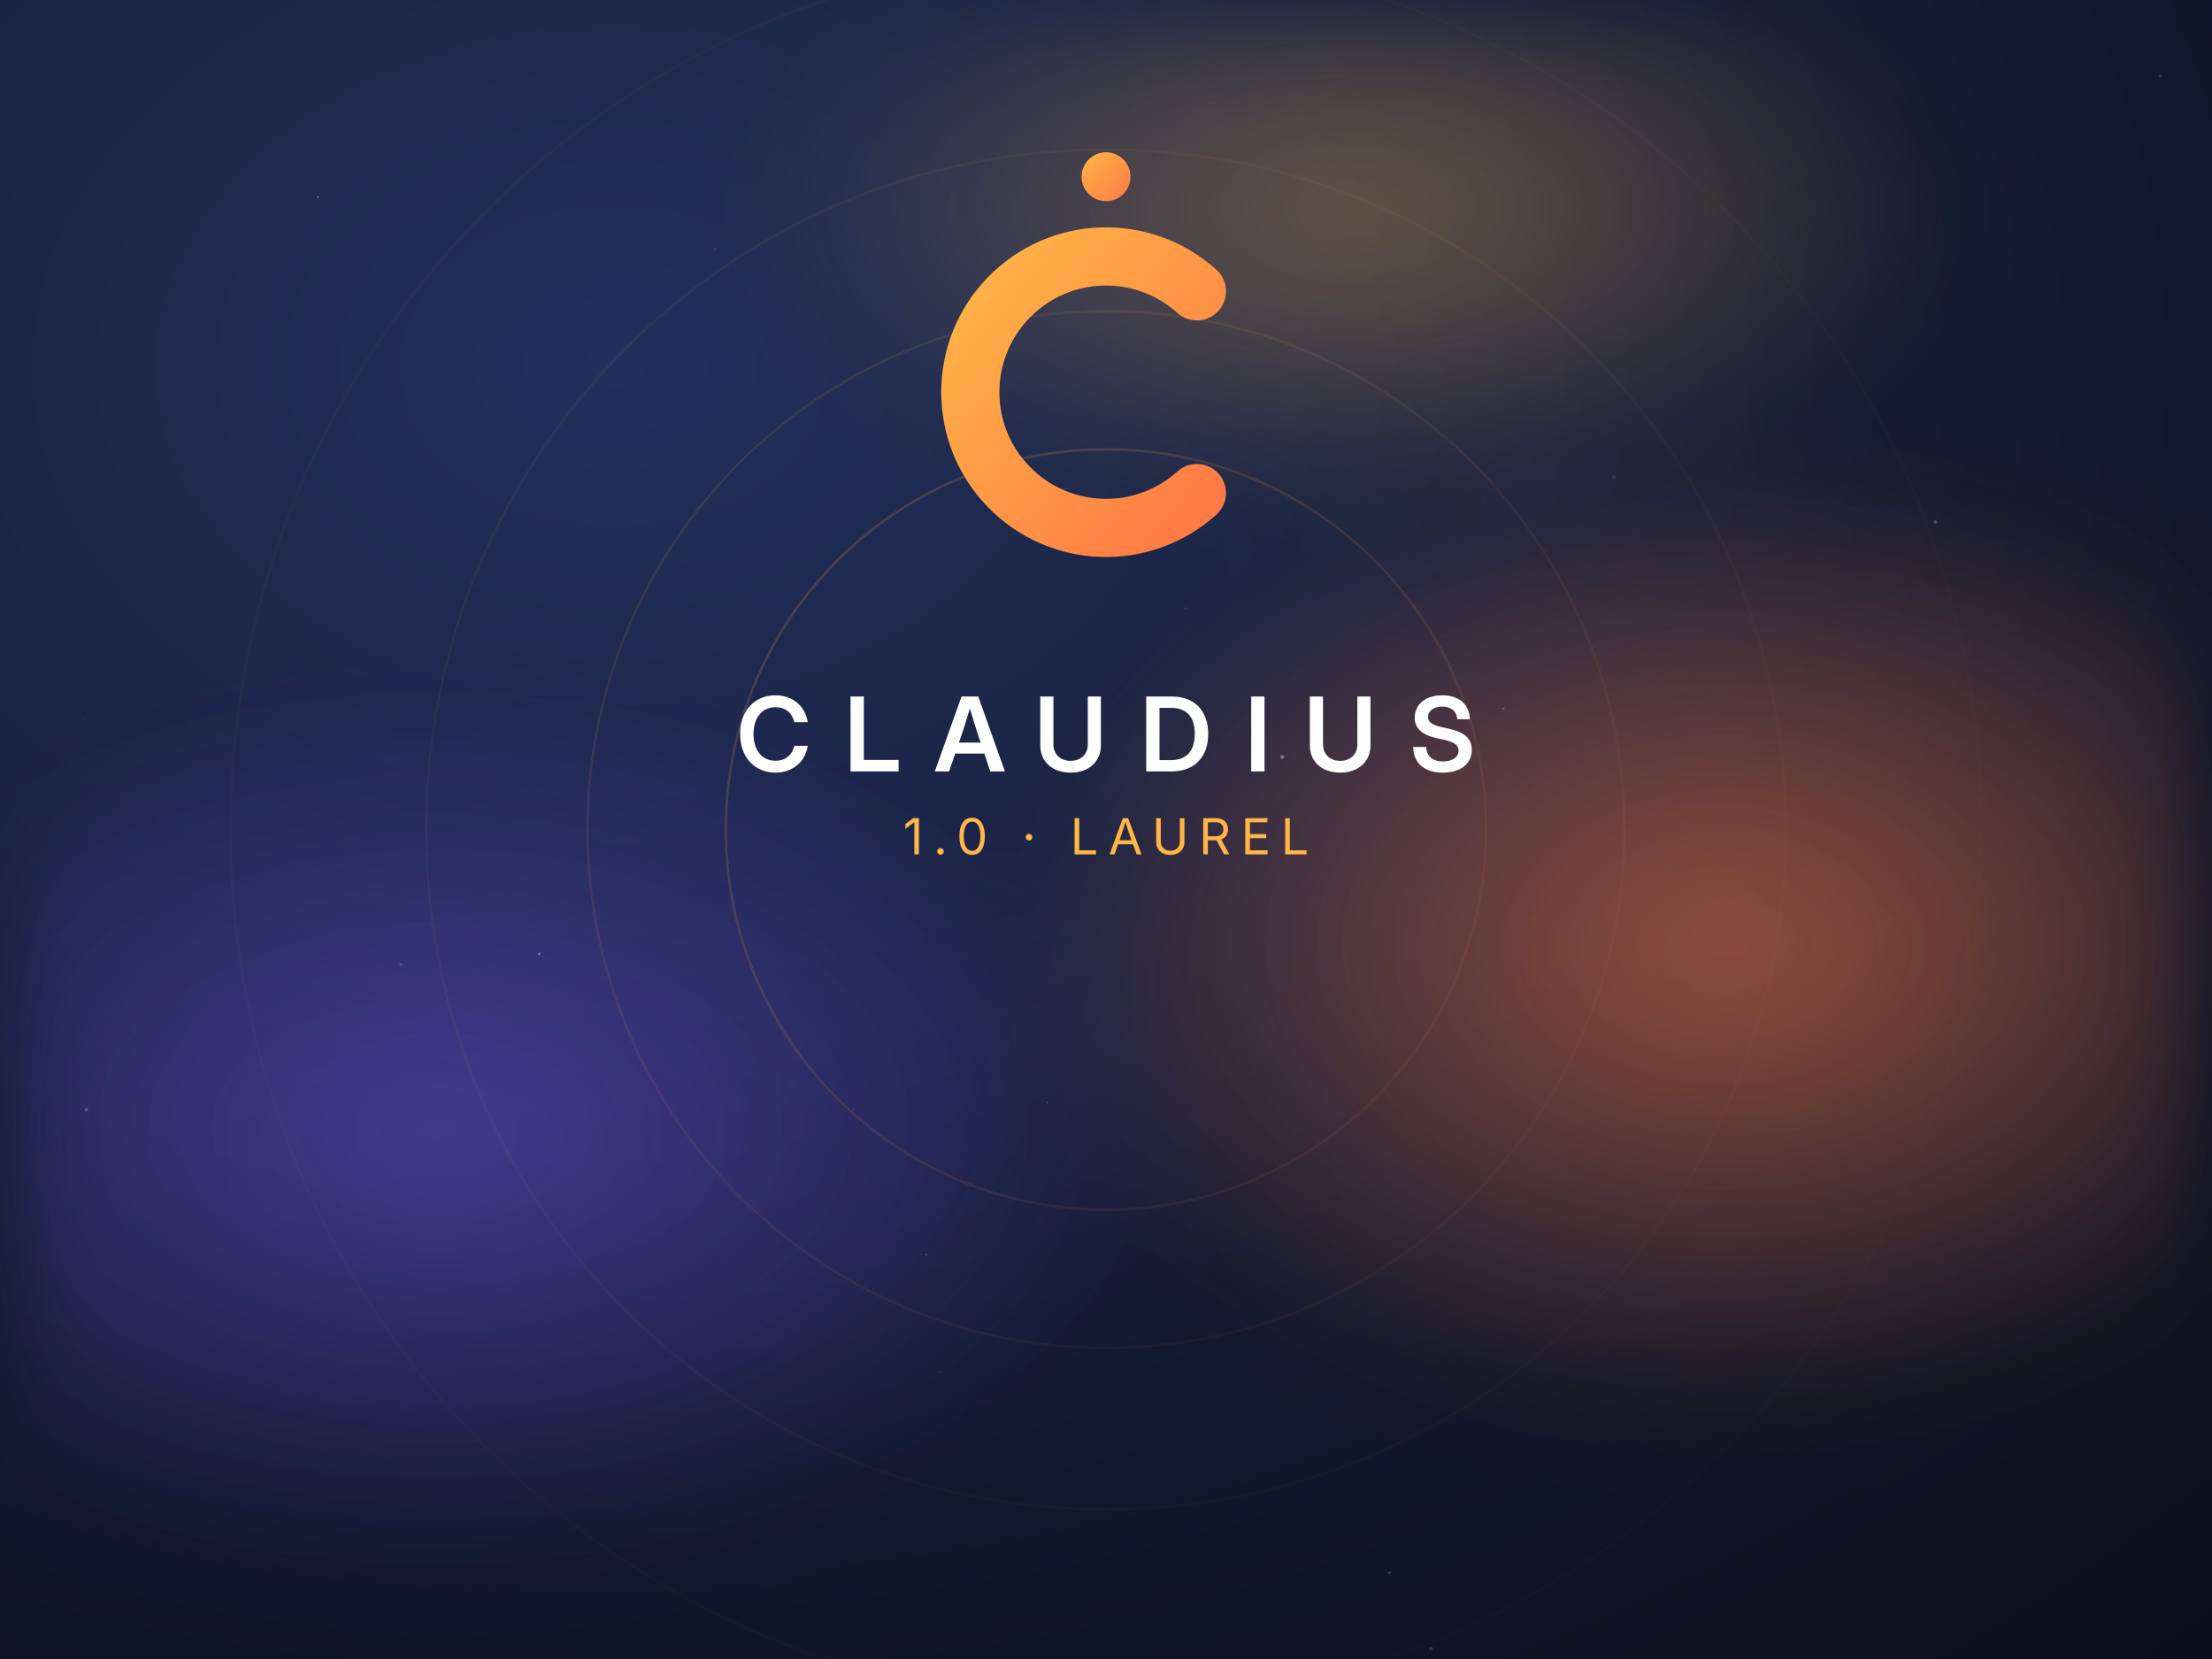
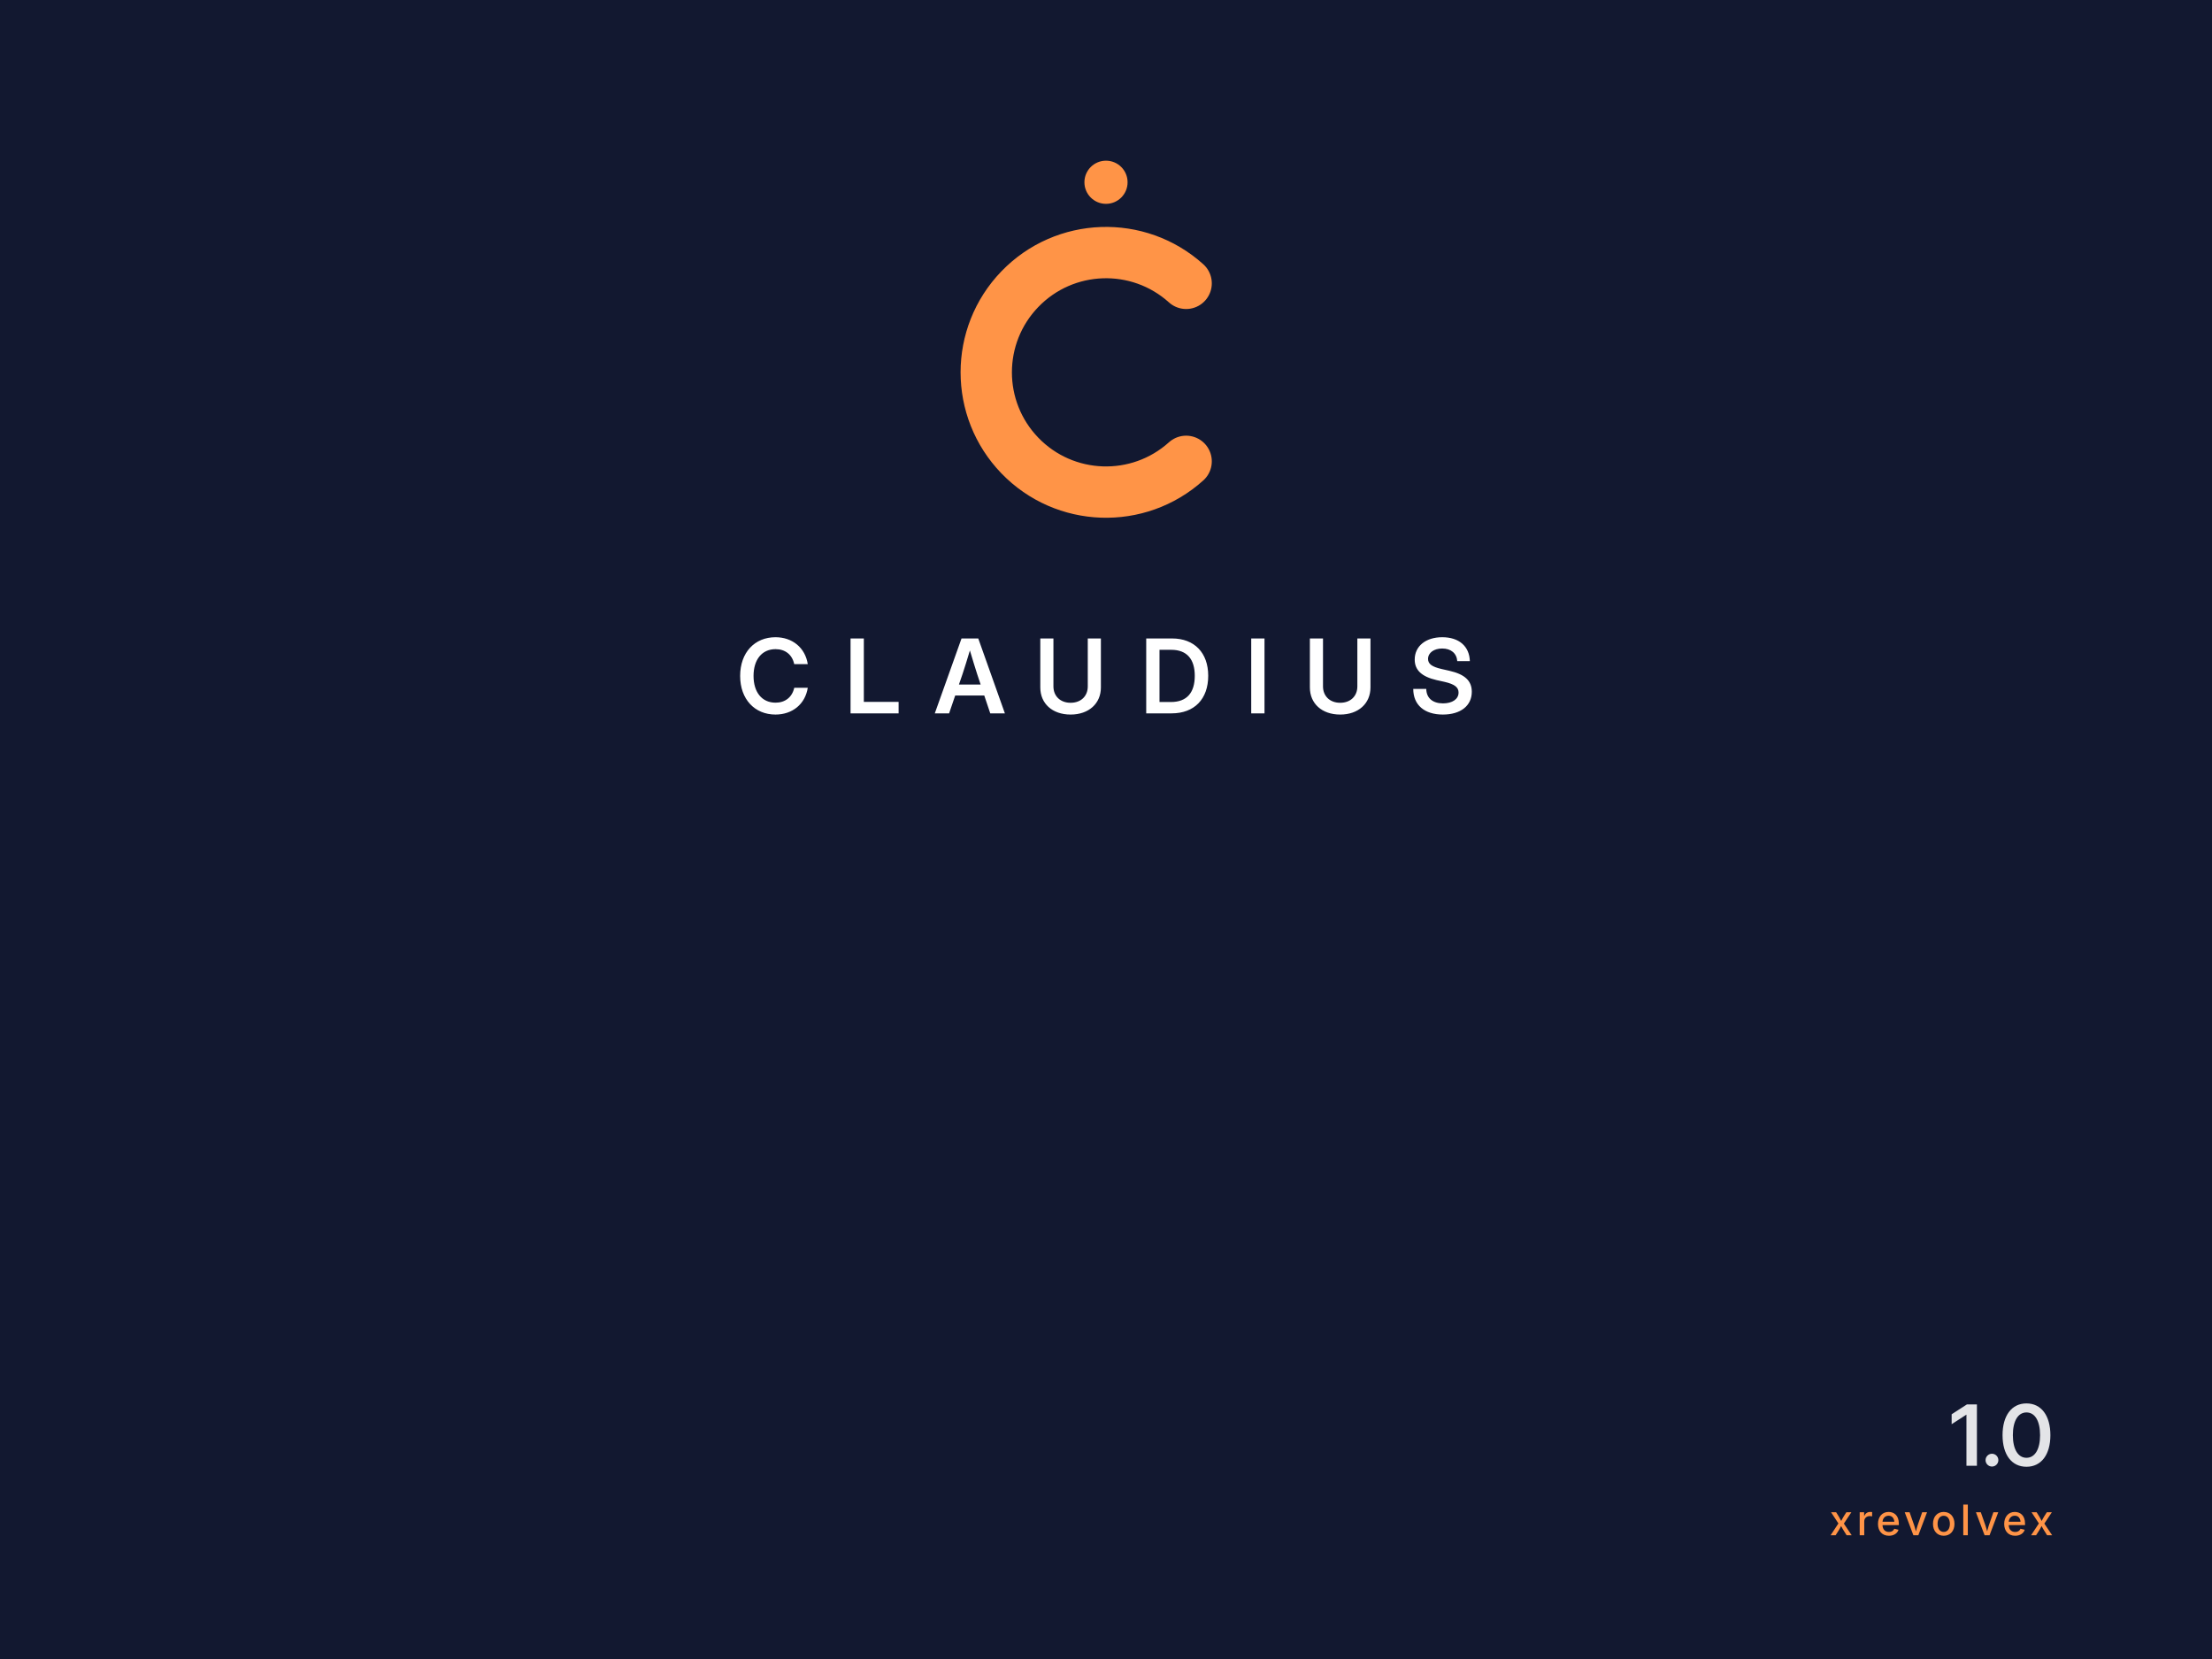
<svg xmlns="http://www.w3.org/2000/svg" width="640" height="480" viewBox="0 0 640 480">
  <defs>
    <linearGradient id="gold" x1="0" y1="0" x2="1" y2="1">
      <stop offset="0" stop-color="#ffb547" />
      <stop offset="1" stop-color="#ff7a45" />
    </linearGradient>
-     <radialGradient id="bg" cx="0.28" cy="0.22" r="1.05">
-       <stop offset="0" stop-color="#22305c" />
-       <stop offset="0.55" stop-color="#141b33" />
-       <stop offset="1" stop-color="#0a0e1c" />
-     </radialGradient>
-     <radialGradient id="glowA" cx="0.5" cy="0.5" r="0.5">
-       <stop offset="0" stop-color="#ff7a45" stop-opacity="0.55" />
-       <stop offset="1" stop-color="#ff7a45" stop-opacity="0" />
-     </radialGradient>
-     <radialGradient id="glowB" cx="0.5" cy="0.5" r="0.5">
-       <stop offset="0" stop-color="#7c5cff" stop-opacity="0.45" />
-       <stop offset="1" stop-color="#7c5cff" stop-opacity="0" />
-     </radialGradient>
-     <radialGradient id="glowC" cx="0.5" cy="0.5" r="0.5">
-       <stop offset="0" stop-color="#ffb547" stop-opacity="0.35" />
-       <stop offset="1" stop-color="#ffb547" stop-opacity="0" />
-     </radialGradient>
-     <linearGradient id="ring" x1="0" y1="0" x2="1" y2="1">
-       <stop offset="0" stop-color="#ffb547" stop-opacity="0.9" />
-       <stop offset="1" stop-color="#ff7a45" stop-opacity="0.2" />
-     </linearGradient>
-     <filter id="blur" x="-50%" y="-50%" width="200%" height="200%">
-       <feGaussianBlur stdDeviation="16" />
-     </filter>
  </defs>
-   <rect width="640" height="480" fill="url(#bg)" />
-   <g filter="url(#blur)">
-     <ellipse cx="500.0" cy="273.333" rx="206.667" ry="140.0" fill="url(#glowA)" />
-     <ellipse cx="126.667" cy="326.667" rx="213.333" ry="126.667" fill="url(#glowB)" />
-     <ellipse cx="393.333" cy="60.0" rx="173.333" ry="86.667" fill="url(#glowC)" />
+   <rect width="640" height="480" fill="#121830" />
+   <g transform="translate(248.00,28.80) scale(0.28125)">
+     <path d="M338.44,189.08 A123.20,123.20 0 1 0 338.44,372.20" fill="none" stroke="#ff9447" stroke-width="52.8" stroke-linecap="round" />
+     <circle cx="256" cy="85.1" r="22.2" fill="#ff9447" />
  </g>
-   <circle cx="320.0" cy="240.0" r="110.0" fill="none" stroke="url(#ring)" stroke-opacity="0.22" stroke-width="0.73" />
-   <circle cx="320.0" cy="240.0" r="150.0" fill="none" stroke="url(#ring)" stroke-opacity="0.13" stroke-width="0.73" />
-   <circle cx="320.0" cy="240.0" r="196.7" fill="none" stroke="url(#ring)" stroke-opacity="0.07" stroke-width="0.73" />
-   <circle cx="320.0" cy="240.0" r="253.3" fill="none" stroke="url(#ring)" stroke-opacity="0.04" stroke-width="0.73" />
-   <circle cx="207" cy="72" r="0.46" fill="#ffffff" fill-opacity="0.07" />
-   <circle cx="343" cy="176" r="0.22" fill="#ffffff" fill-opacity="0.20" />
-   <circle cx="24" cy="208" r="0.23" fill="#ffffff" fill-opacity="0.08" />
-   <circle cx="272" cy="397" r="0.25" fill="#ffffff" fill-opacity="0.12" />
-   <circle cx="402" cy="455" r="0.43" fill="#ffffff" fill-opacity="0.17" />
-   <circle cx="625" cy="22" r="0.54" fill="#ffffff" fill-opacity="0.14" />
-   <circle cx="92" cy="57" r="0.32" fill="#ffffff" fill-opacity="0.29" />
-   <circle cx="116" cy="279" r="0.46" fill="#ffffff" fill-opacity="0.16" />
-   <circle cx="351" cy="30" r="0.22" fill="#ffffff" fill-opacity="0.11" />
-   <circle cx="435" cy="205" r="0.33" fill="#ffffff" fill-opacity="0.23" />
-   <circle cx="290" cy="144" r="0.52" fill="#ffffff" fill-opacity="0.26" />
-   <circle cx="156" cy="276" r="0.41" fill="#ffffff" fill-opacity="0.31" />
-   <circle cx="467" cy="138" r="0.59" fill="#ffffff" fill-opacity="0.09" />
-   <circle cx="268" cy="363" r="0.26" fill="#ffffff" fill-opacity="0.20" />
-   <circle cx="25" cy="321" r="0.51" fill="#ffffff" fill-opacity="0.22" />
-   <circle cx="560" cy="151" r="0.48" fill="#ffffff" fill-opacity="0.23" />
-   <circle cx="371" cy="219" r="0.54" fill="#ffffff" fill-opacity="0.33" />
-   <circle cx="303" cy="319" r="0.22" fill="#ffffff" fill-opacity="0.26" />
-   <circle cx="414" cy="477" r="0.53" fill="#ffffff" fill-opacity="0.14" />
-   <circle cx="247" cy="321" r="0.21" fill="#ffffff" fill-opacity="0.19" />
-   <g transform="translate(238.4,24.0) scale(0.3188)">
-     <path d="M338.44,189.08 A123.20,123.20 0 1 0 338.44,372.20" fill="none" stroke="url(#gold)" stroke-width="52.8" stroke-linecap="round" />
-     <circle cx="256" cy="85.1" r="22.2" fill="url(#gold)" />
-   </g>
-   <text x="320.0" y="223.2" text-anchor="middle" font-family="Inter Display, Inter, sans-serif" font-weight="600" font-size="29.8" letter-spacing="9.6" fill="#ffffff">CLAUDIUS</text>
-   <text x="320.0" y="247.2" text-anchor="middle" font-family="Inter, sans-serif" font-size="14.4" letter-spacing="2.9" fill="#ffb547">1.0  ·  LAUREL</text>
+   <text x="320.0" y="206.4" text-anchor="middle" font-family="Inter Display, Inter, sans-serif" font-weight="600" font-size="29.8" letter-spacing="9.6" fill="#ffffff">CLAUDIUS</text>
+   <text x="594.1" y="424.1" text-anchor="end" font-family="Inter Display, Inter, sans-serif" font-weight="600" font-size="24.4" fill="#ffffff" fill-opacity="0.88">1.0</text>
+   <text x="594.1" y="444.2" text-anchor="end" font-family="Inter, sans-serif" font-weight="500" font-size="12.2" letter-spacing="1.1" fill="#ff9447">xrevolvex</text>
</svg>
